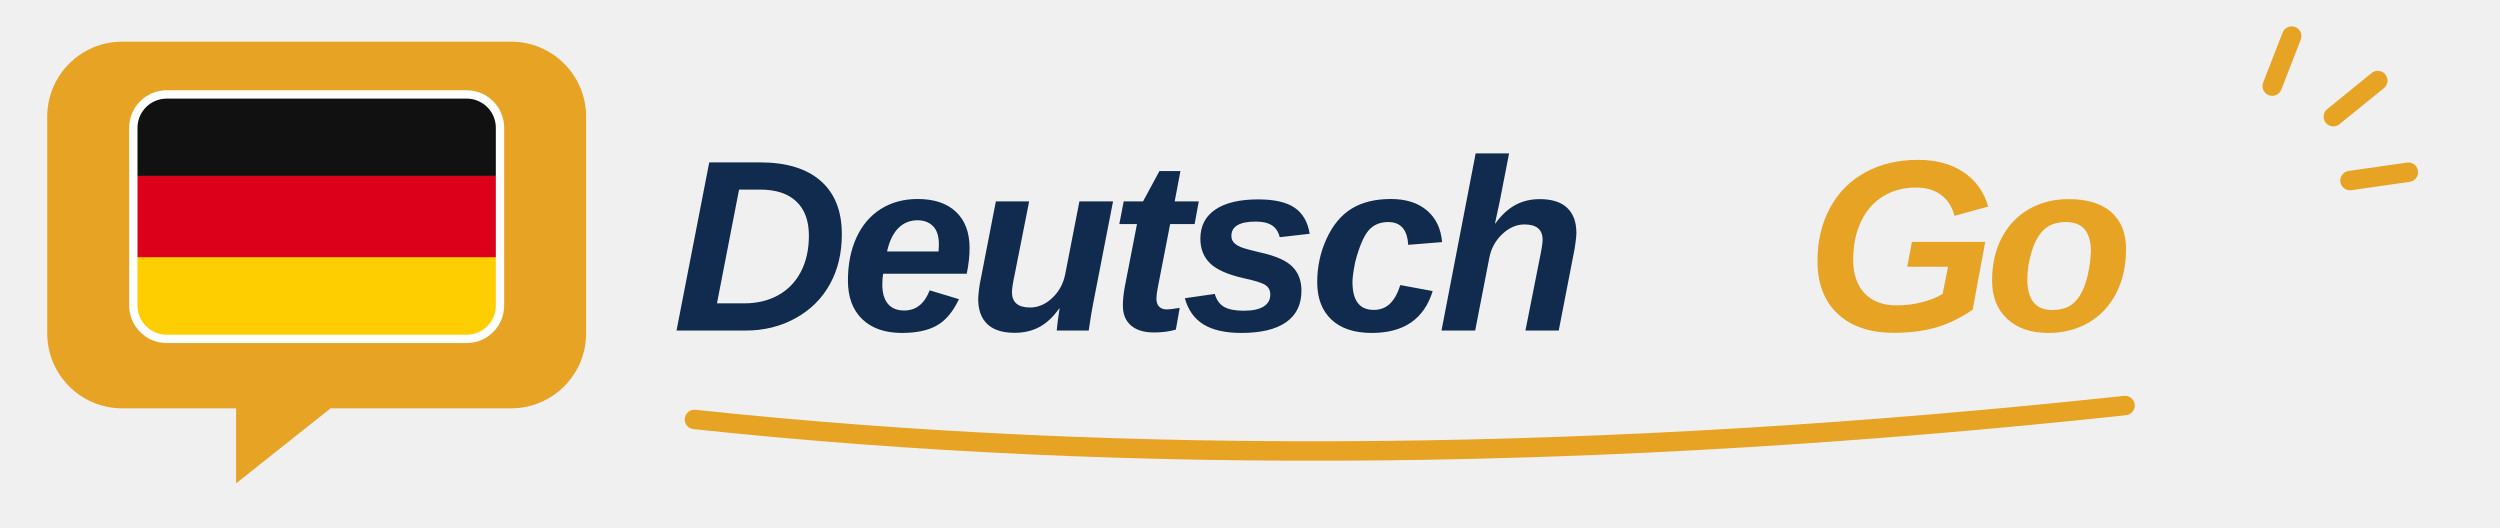
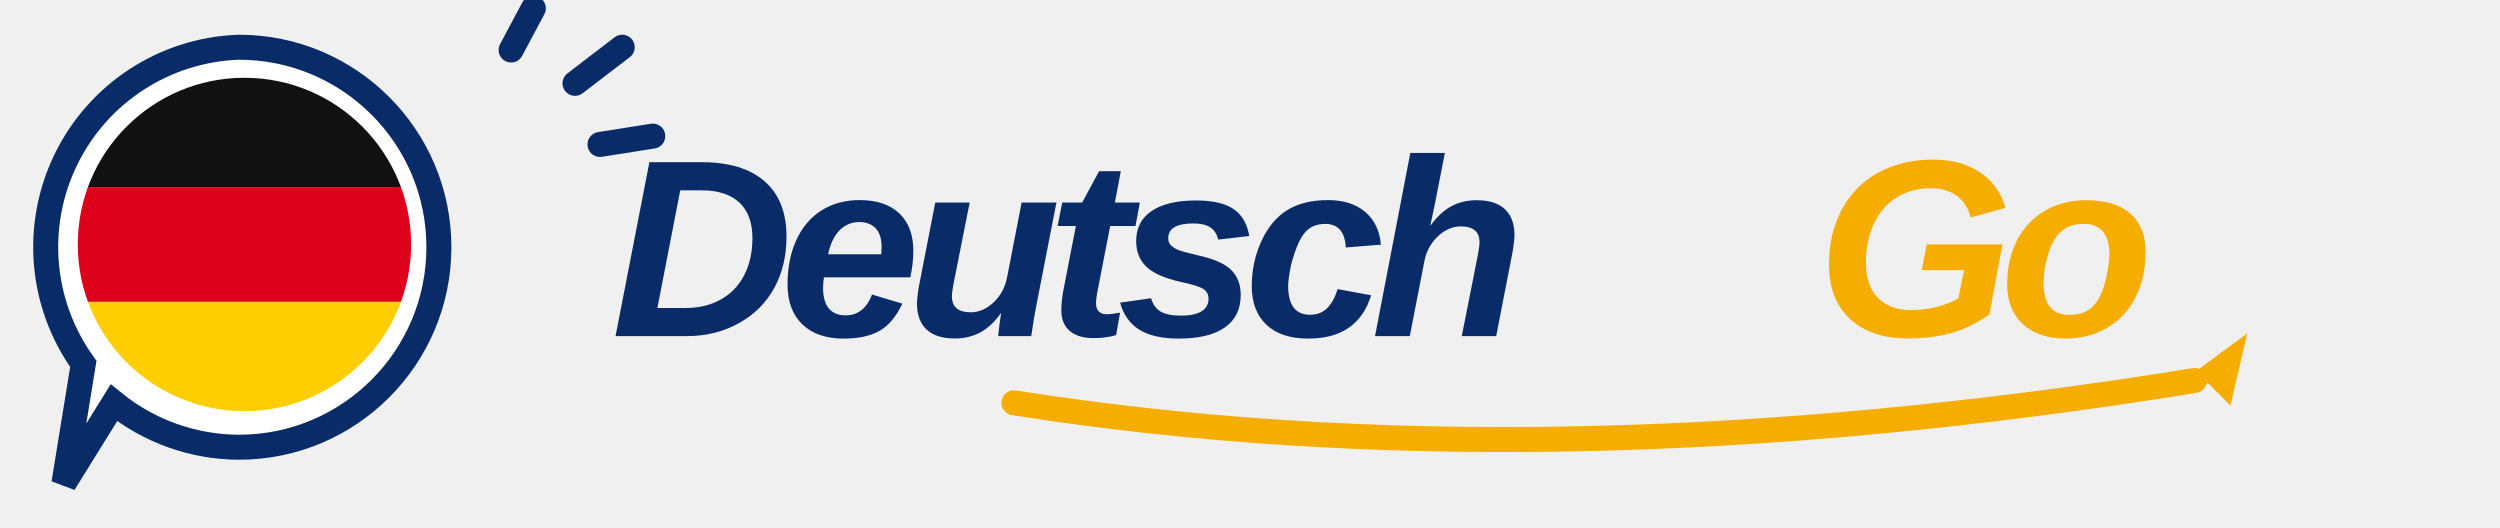
<svg xmlns="http://www.w3.org/2000/svg" viewBox="0 0 900 190" role="img" aria-labelledby="title">
  <defs>
    <clipPath id="flag">
-       <rect x="48" y="34" width="132" height="88" rx="12" />
+       <circle cx="88" cy="88" r="62" />
    </clipPath>
  </defs>
-   <path d="M44 15h140a27 27 0 0 1 27 27v78a27 27 0 0 1-27 27h-65l-34 27v-27H44a27 27 0 0 1-27-27V42a27 27 0 0 1 27-27" fill="#e7a323" />
+   <path d="M86 17a72 72 0 0 1 0 144 72 72 0 0 1-45-16L23 174l7-43A72 72 0 0 1 86 17Z" fill="#fff" stroke="#092c68" stroke-width="9" />
  <g clip-path="url(#flag)">
-     <rect x="48" y="34" width="132" height="29.34" fill="#111" />
-     <rect x="48" y="63.34" width="132" height="29.33" fill="#dd001b" />
-     <rect x="48" y="92.67" width="132" height="29.33" fill="#ffce00" />
+     <rect x="26" y="26" width="124" height="41.34" fill="#111" />
+     <rect x="26" y="67.34" width="124" height="41.33" fill="#dd001b" />
+     <rect x="26" y="108.67" width="124" height="41.33" fill="#ffce00" />
  </g>
-   <rect x="48" y="34" width="132" height="88" rx="12" fill="none" stroke="#fff" stroke-width="3" />
-   <text x="242" y="119" font-family="Arial,sans-serif" font-size="88" font-style="italic" font-weight="800" letter-spacing="-3" fill="#102b4d">Deutsch</text>
-   <text x="650" y="119" font-family="Arial,sans-serif" font-size="88" font-style="italic" font-weight="900" letter-spacing="-4" fill="#e7a323">Go</text>
-   <path d="M250 151Q485 176 765 146" fill="none" stroke="#e7a323" stroke-width="7" stroke-linecap="round" />
-   <path d="M818 31l7-18M840 42l16-13M846 65l21-3" stroke="#e7a323" stroke-width="7" stroke-linecap="round" />
+   <circle cx="88" cy="88" r="62" fill="none" stroke="#fff" stroke-width="4" />
+   <path d="M184 18l8-15m15 27 17-13m-8 35 19-3" stroke="#092c68" stroke-width="9" stroke-linecap="round" />
+   <text x="220" y="121" font-family="Arial,Helvetica,sans-serif" font-size="91" font-style="italic" font-weight="900" letter-spacing="-5" fill="#092c68">Deutsch</text>
+   <text x="654" y="121" font-family="Arial,Helvetica,sans-serif" font-size="91" font-style="italic" font-weight="900" letter-spacing="-5" fill="#f5ad00">Go</text>
+   <path d="M365 145Q555 175 790 137" fill="none" stroke="#f5ad00" stroke-width="9" stroke-linecap="round" />
+   <path d="M786 137l23-17-6 26-8-8-9 1Z" fill="#f5ad00" />
</svg>
